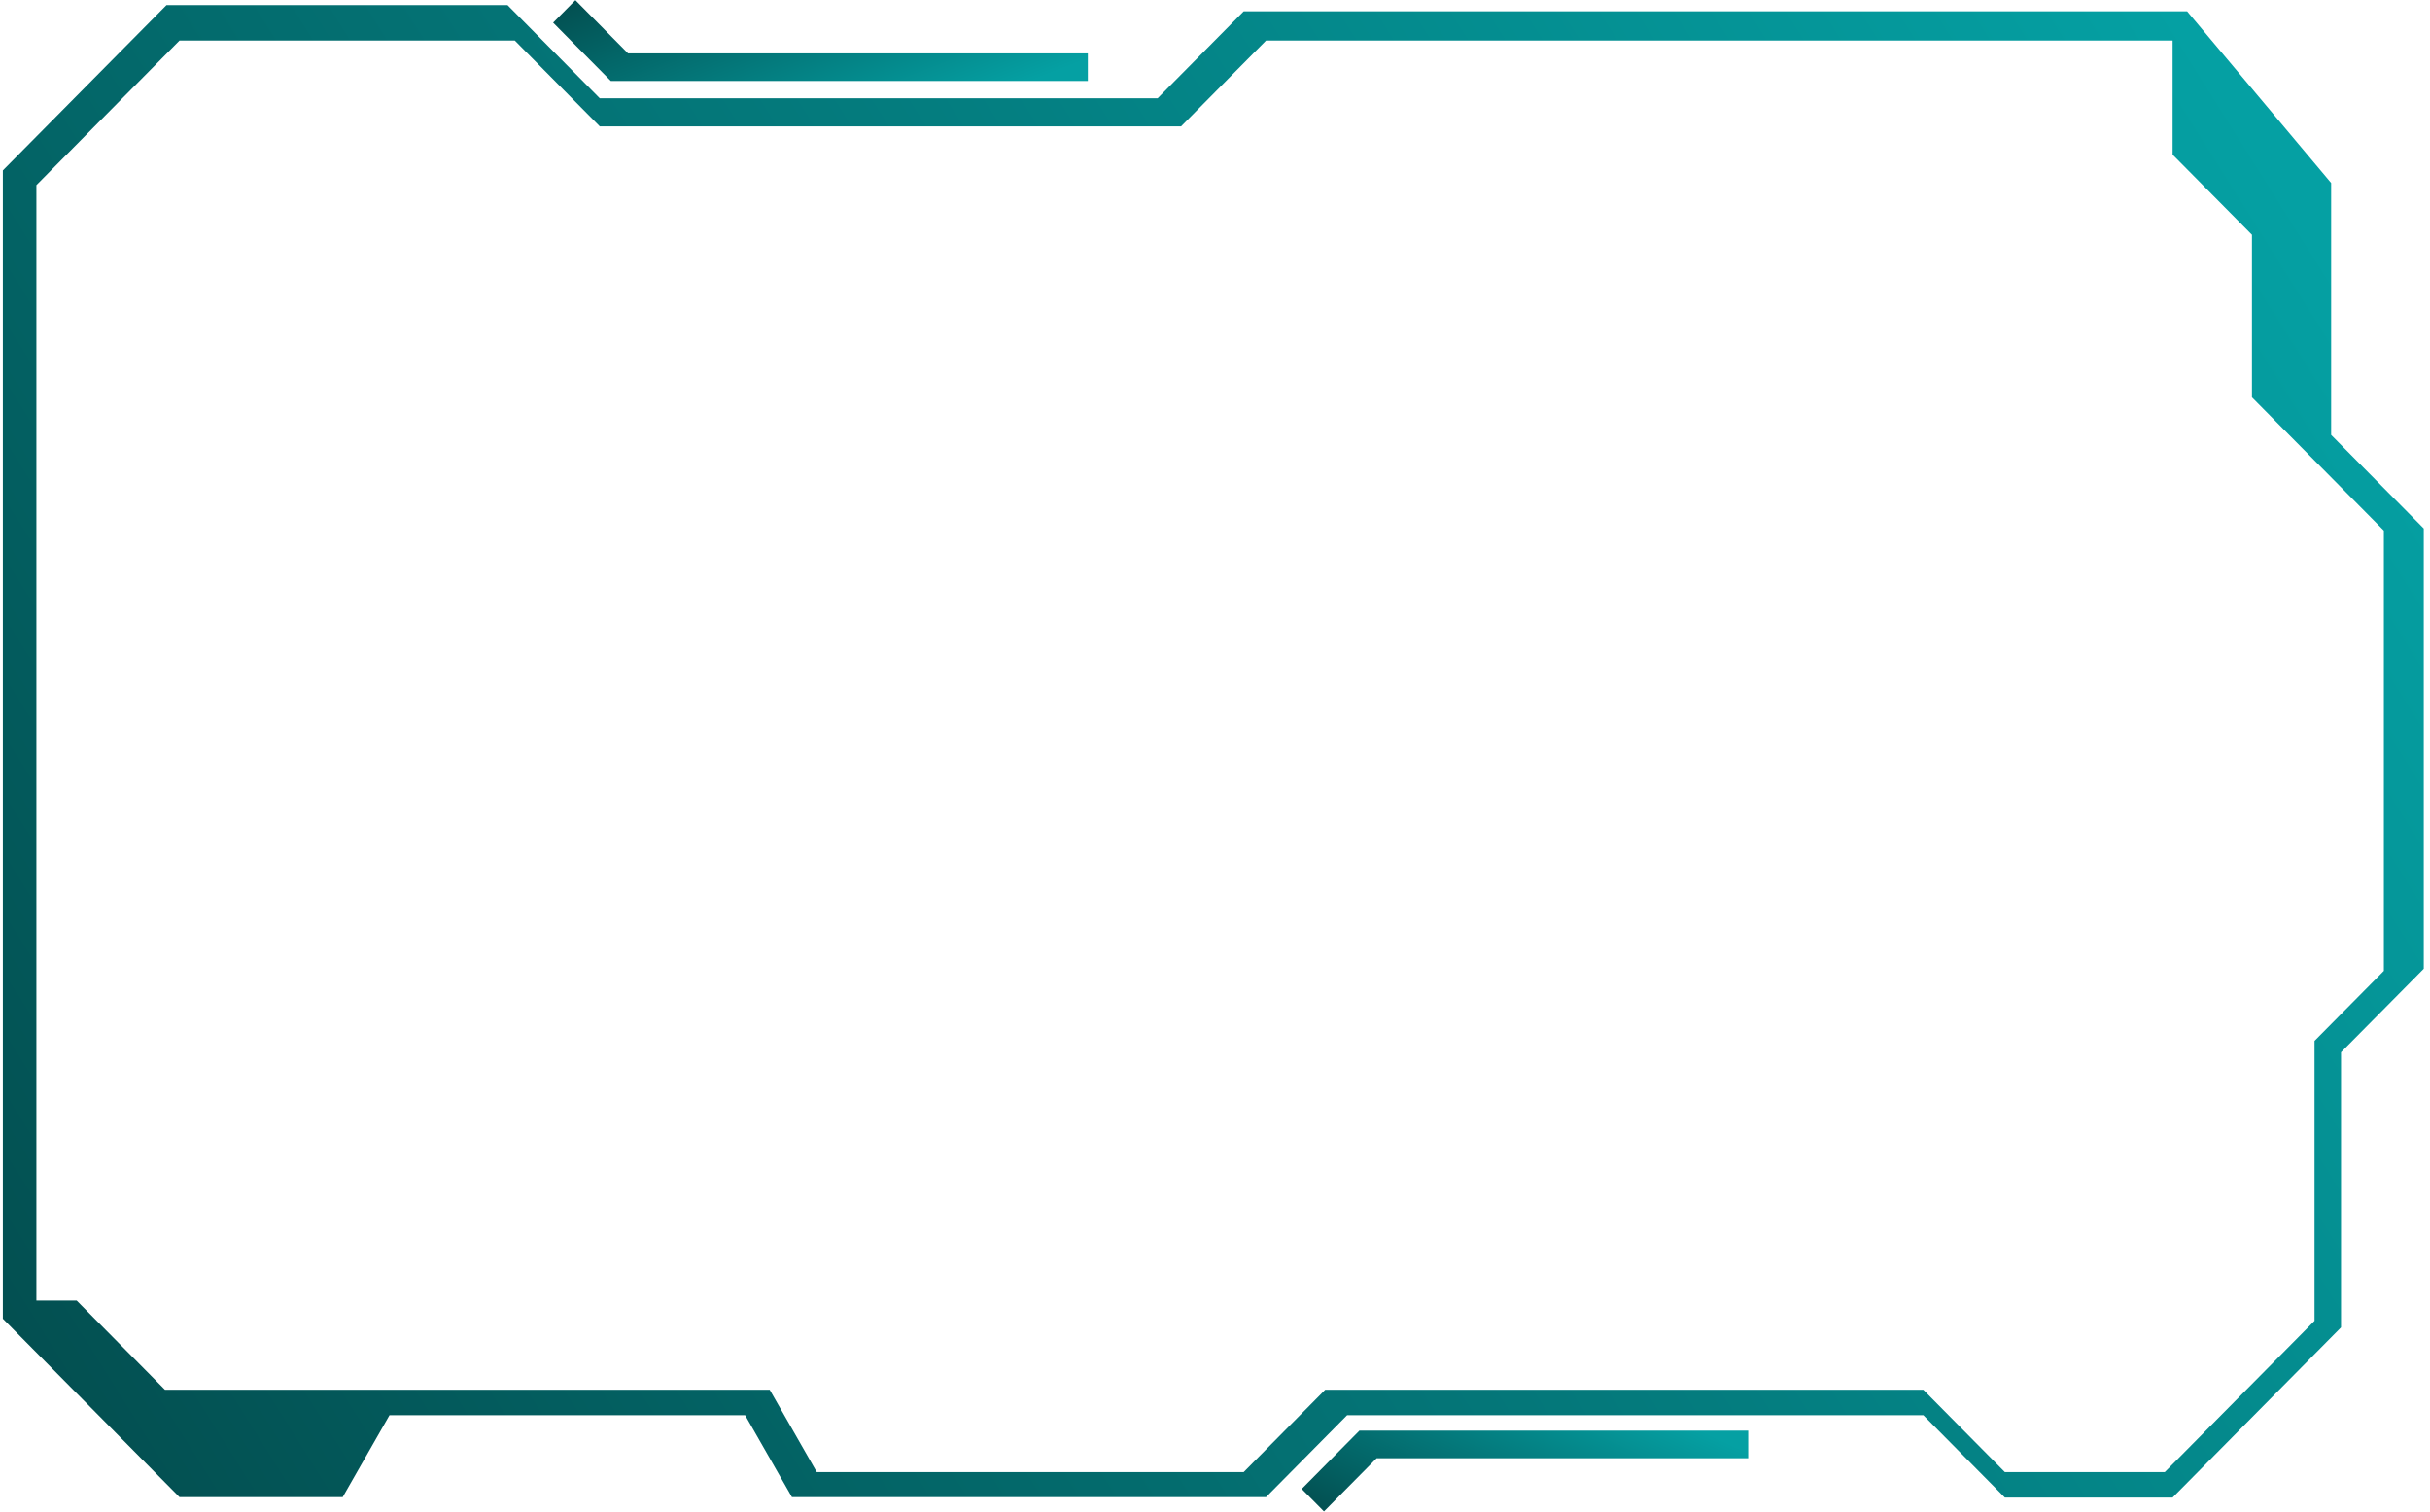
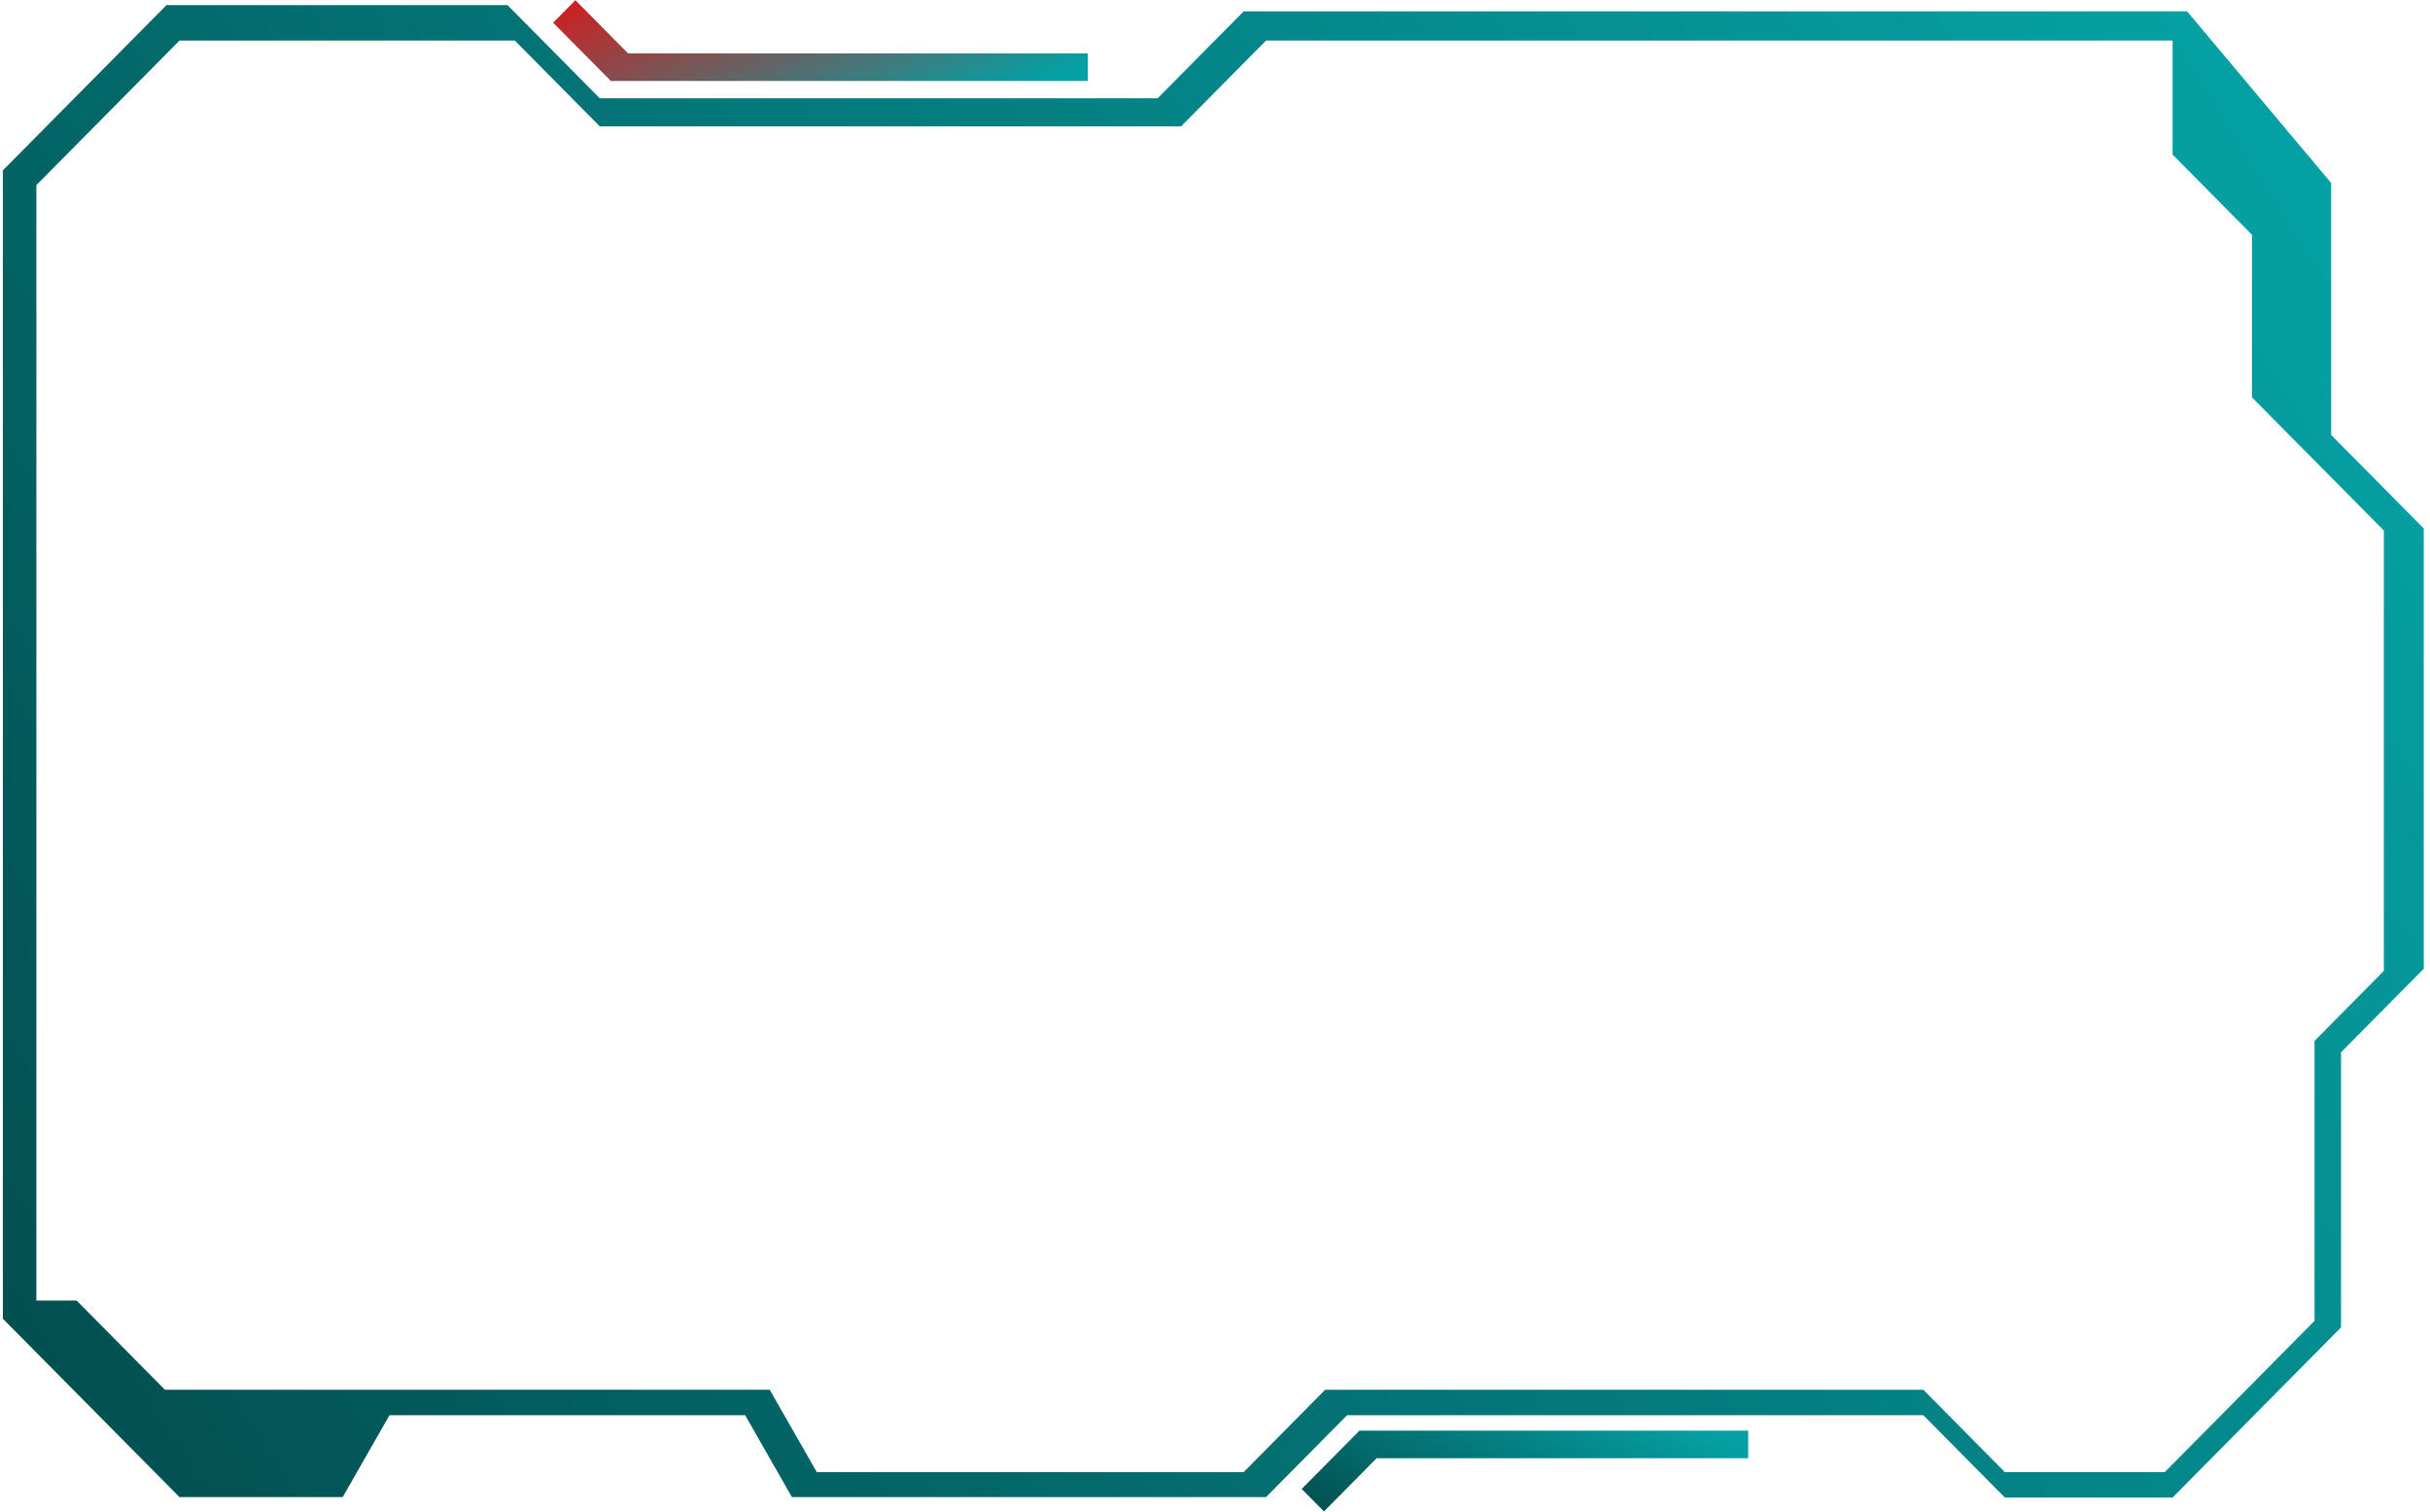
<svg xmlns="http://www.w3.org/2000/svg" width="368" height="229" viewBox="0 0 368 229" fill="none">
  <path d="M90.831 14.891H175.306L188.341 1.722H331.22L353.031 27.718V65.884L367.056 80.052V146.749L354.525 159.408V201.082L329.019 226.851H303.615L291.268 214.377H204.012L191.728 226.787H119.932L112.839 214.377H58.988L51.895 226.787H27.18L0.432 199.765V25.811L25.215 0.773H76.858L90.831 14.891ZM27.18 6.147L5.511 28.038V197.013H11.605L24.979 210.523H116.563L123.692 222.998H188.341L200.688 210.523H291.268L303.615 222.998H327.834L350.513 200.086V157.677L361.012 147.07V80.372L341.037 60.192V35.563L329.019 23.421V6.147H191.728L178.861 19.145H90.831L77.966 6.147H27.18Z" fill="url(#paint0_linear_320_16472)" />
  <path d="M264.747 220.901V216.719H205.87L197.13 225.548L200.503 228.956L208.476 220.901H264.747Z" fill="url(#paint1_linear_320_16472)" />
  <path d="M164.744 8.083V12.265H92.504L83.764 3.436L87.137 0.028L95.11 8.083H164.744Z" fill="url(#paint2_linear_320_16472)" />
  <defs>
    <linearGradient id="paint0_linear_320_16472" x1="338.784" y1="16.177" x2="-66.045" y2="270.4" gradientUnits="userSpaceOnUse">
      <stop stop-color="#05A0A3" />
      <stop offset="1" stop-color="#023C3D" />
    </linearGradient>
    <linearGradient id="paint1_linear_320_16472" x1="259.533" y1="217.553" x2="240.87" y2="257.486" gradientUnits="userSpaceOnUse">
      <stop stop-color="#05A0A3" />
      <stop offset="1" stop-color="#023C3D" />
    </linearGradient>
    <linearGradient id="paint2_linear_320_16472" x1="158.499" y1="11.432" x2="142.021" y2="-30.793" gradientUnits="userSpaceOnUse">
      <stop stop-color="#05A0A3" />
-       <stop offset="1" stop-color="#023C3D" />
+       <stop offset="1" stop-color="red" />
    </linearGradient>
  </defs>
</svg>
